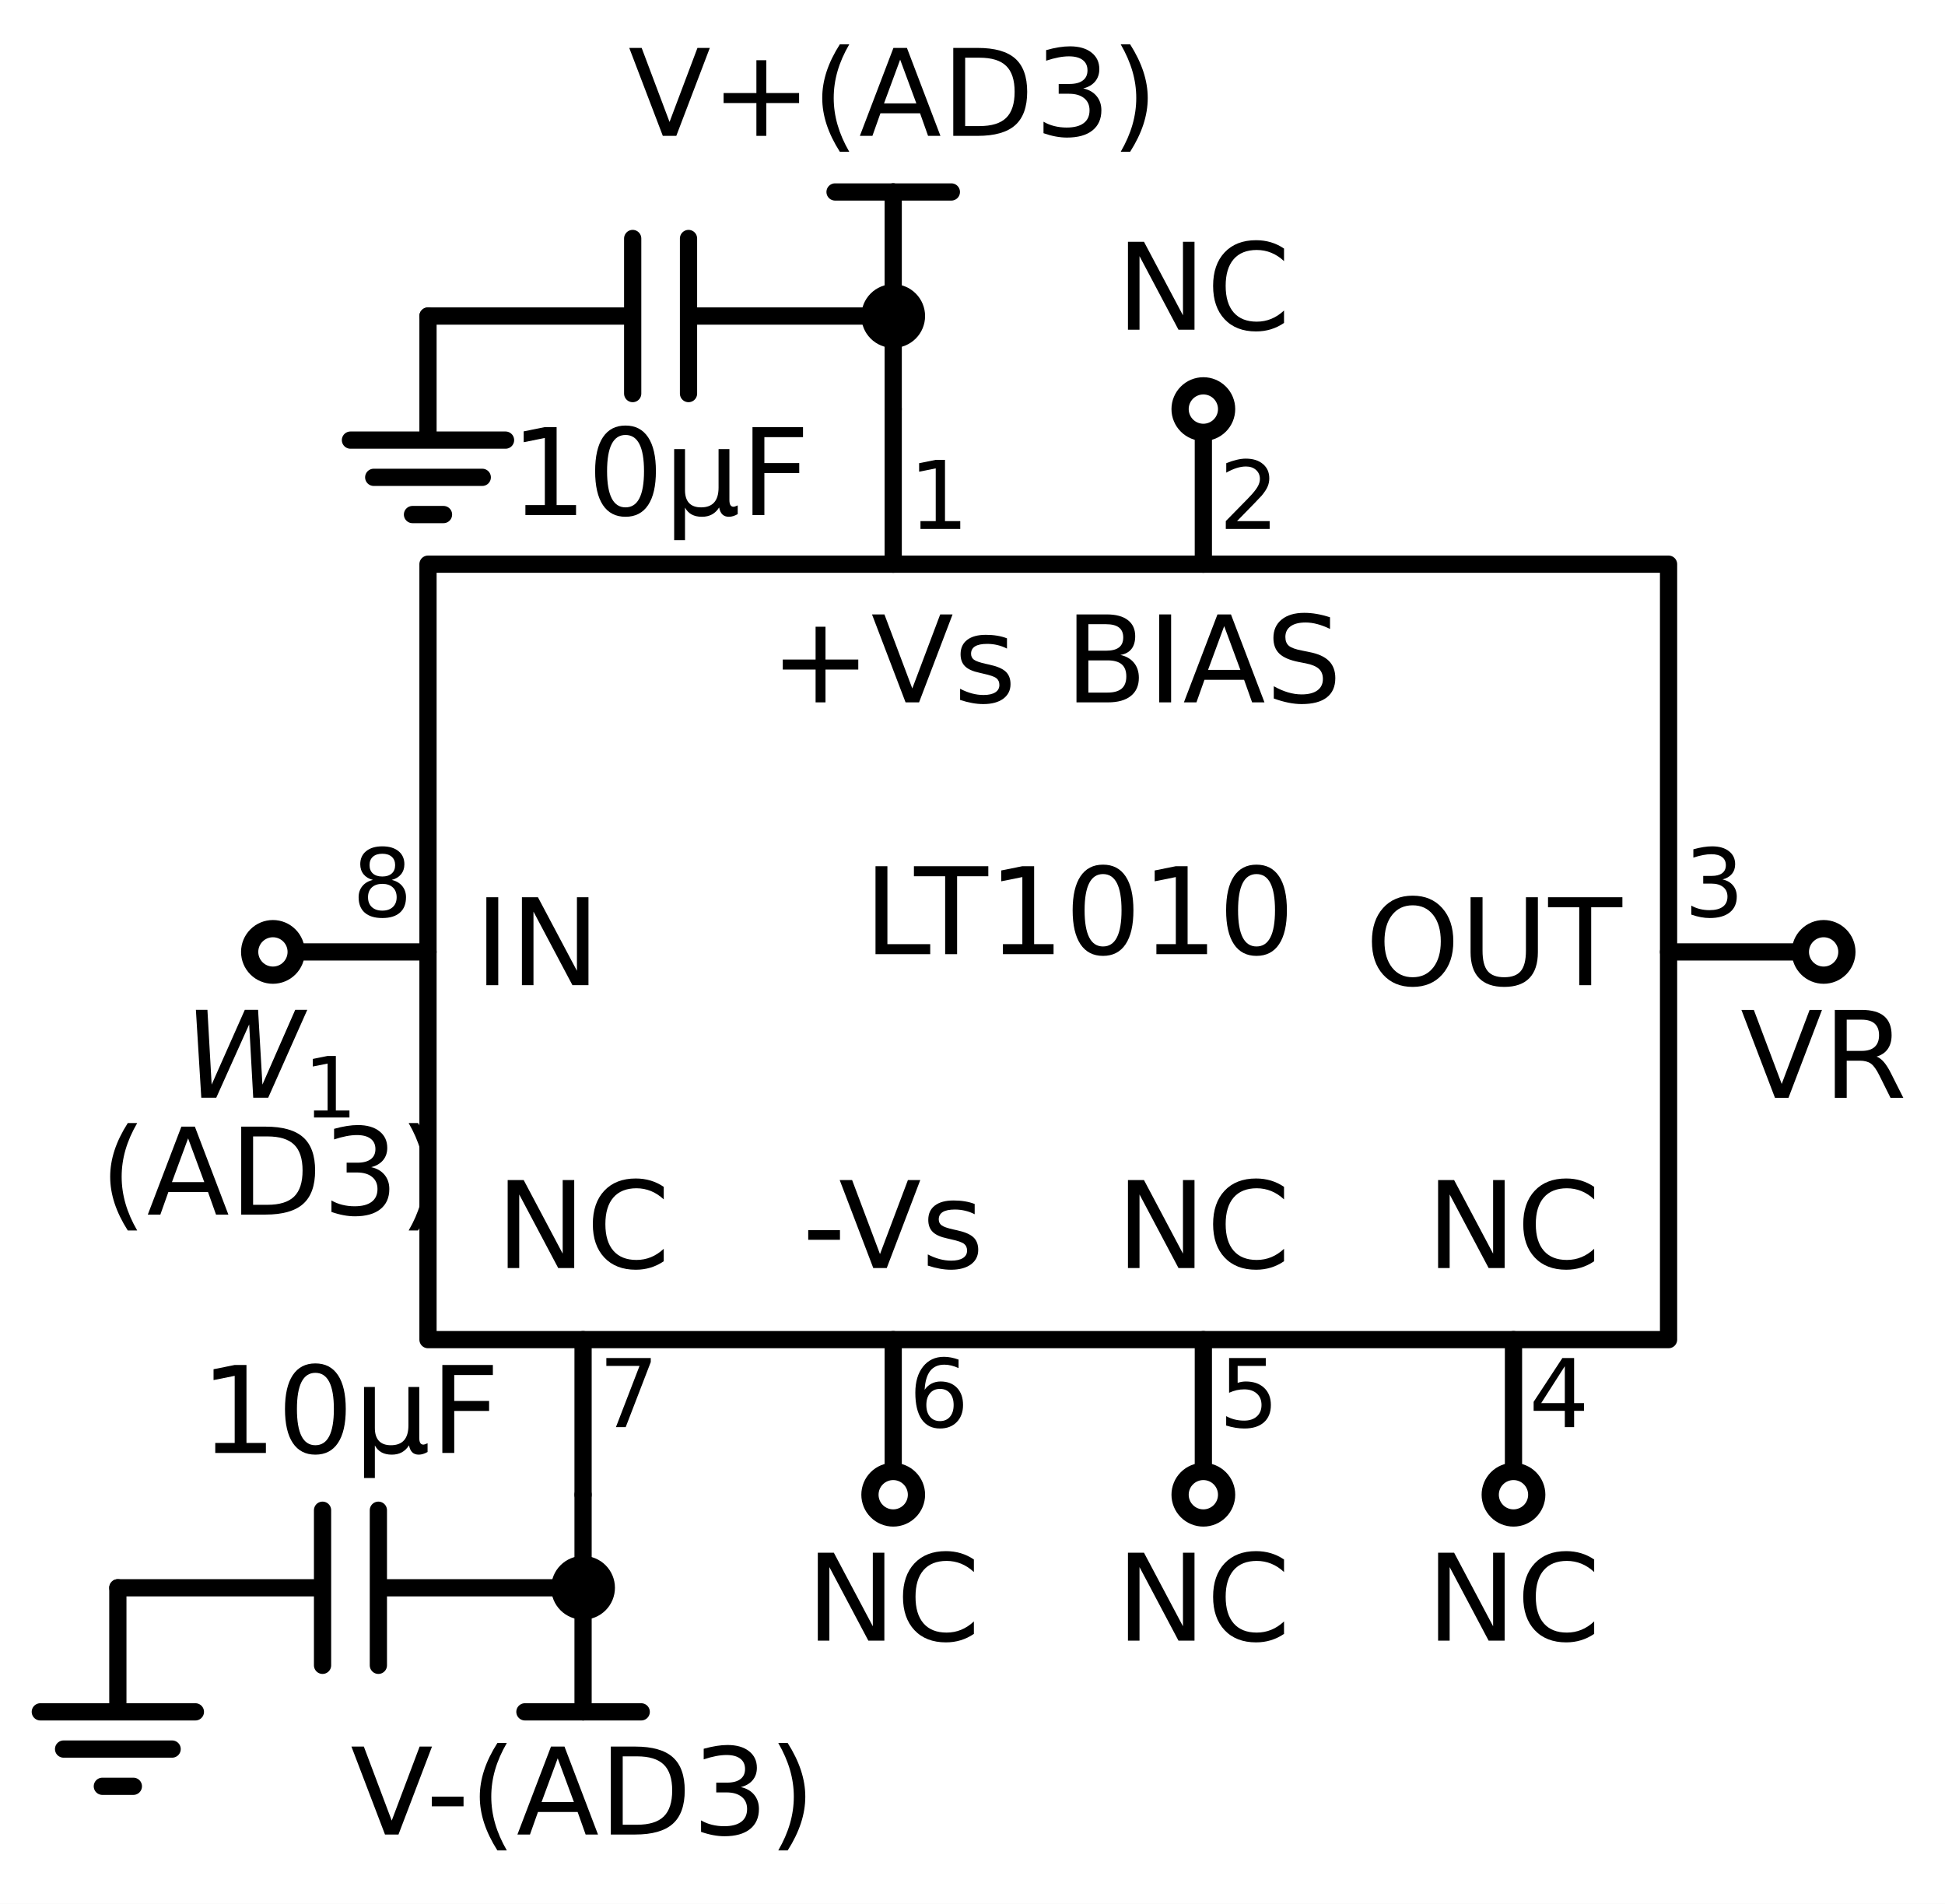
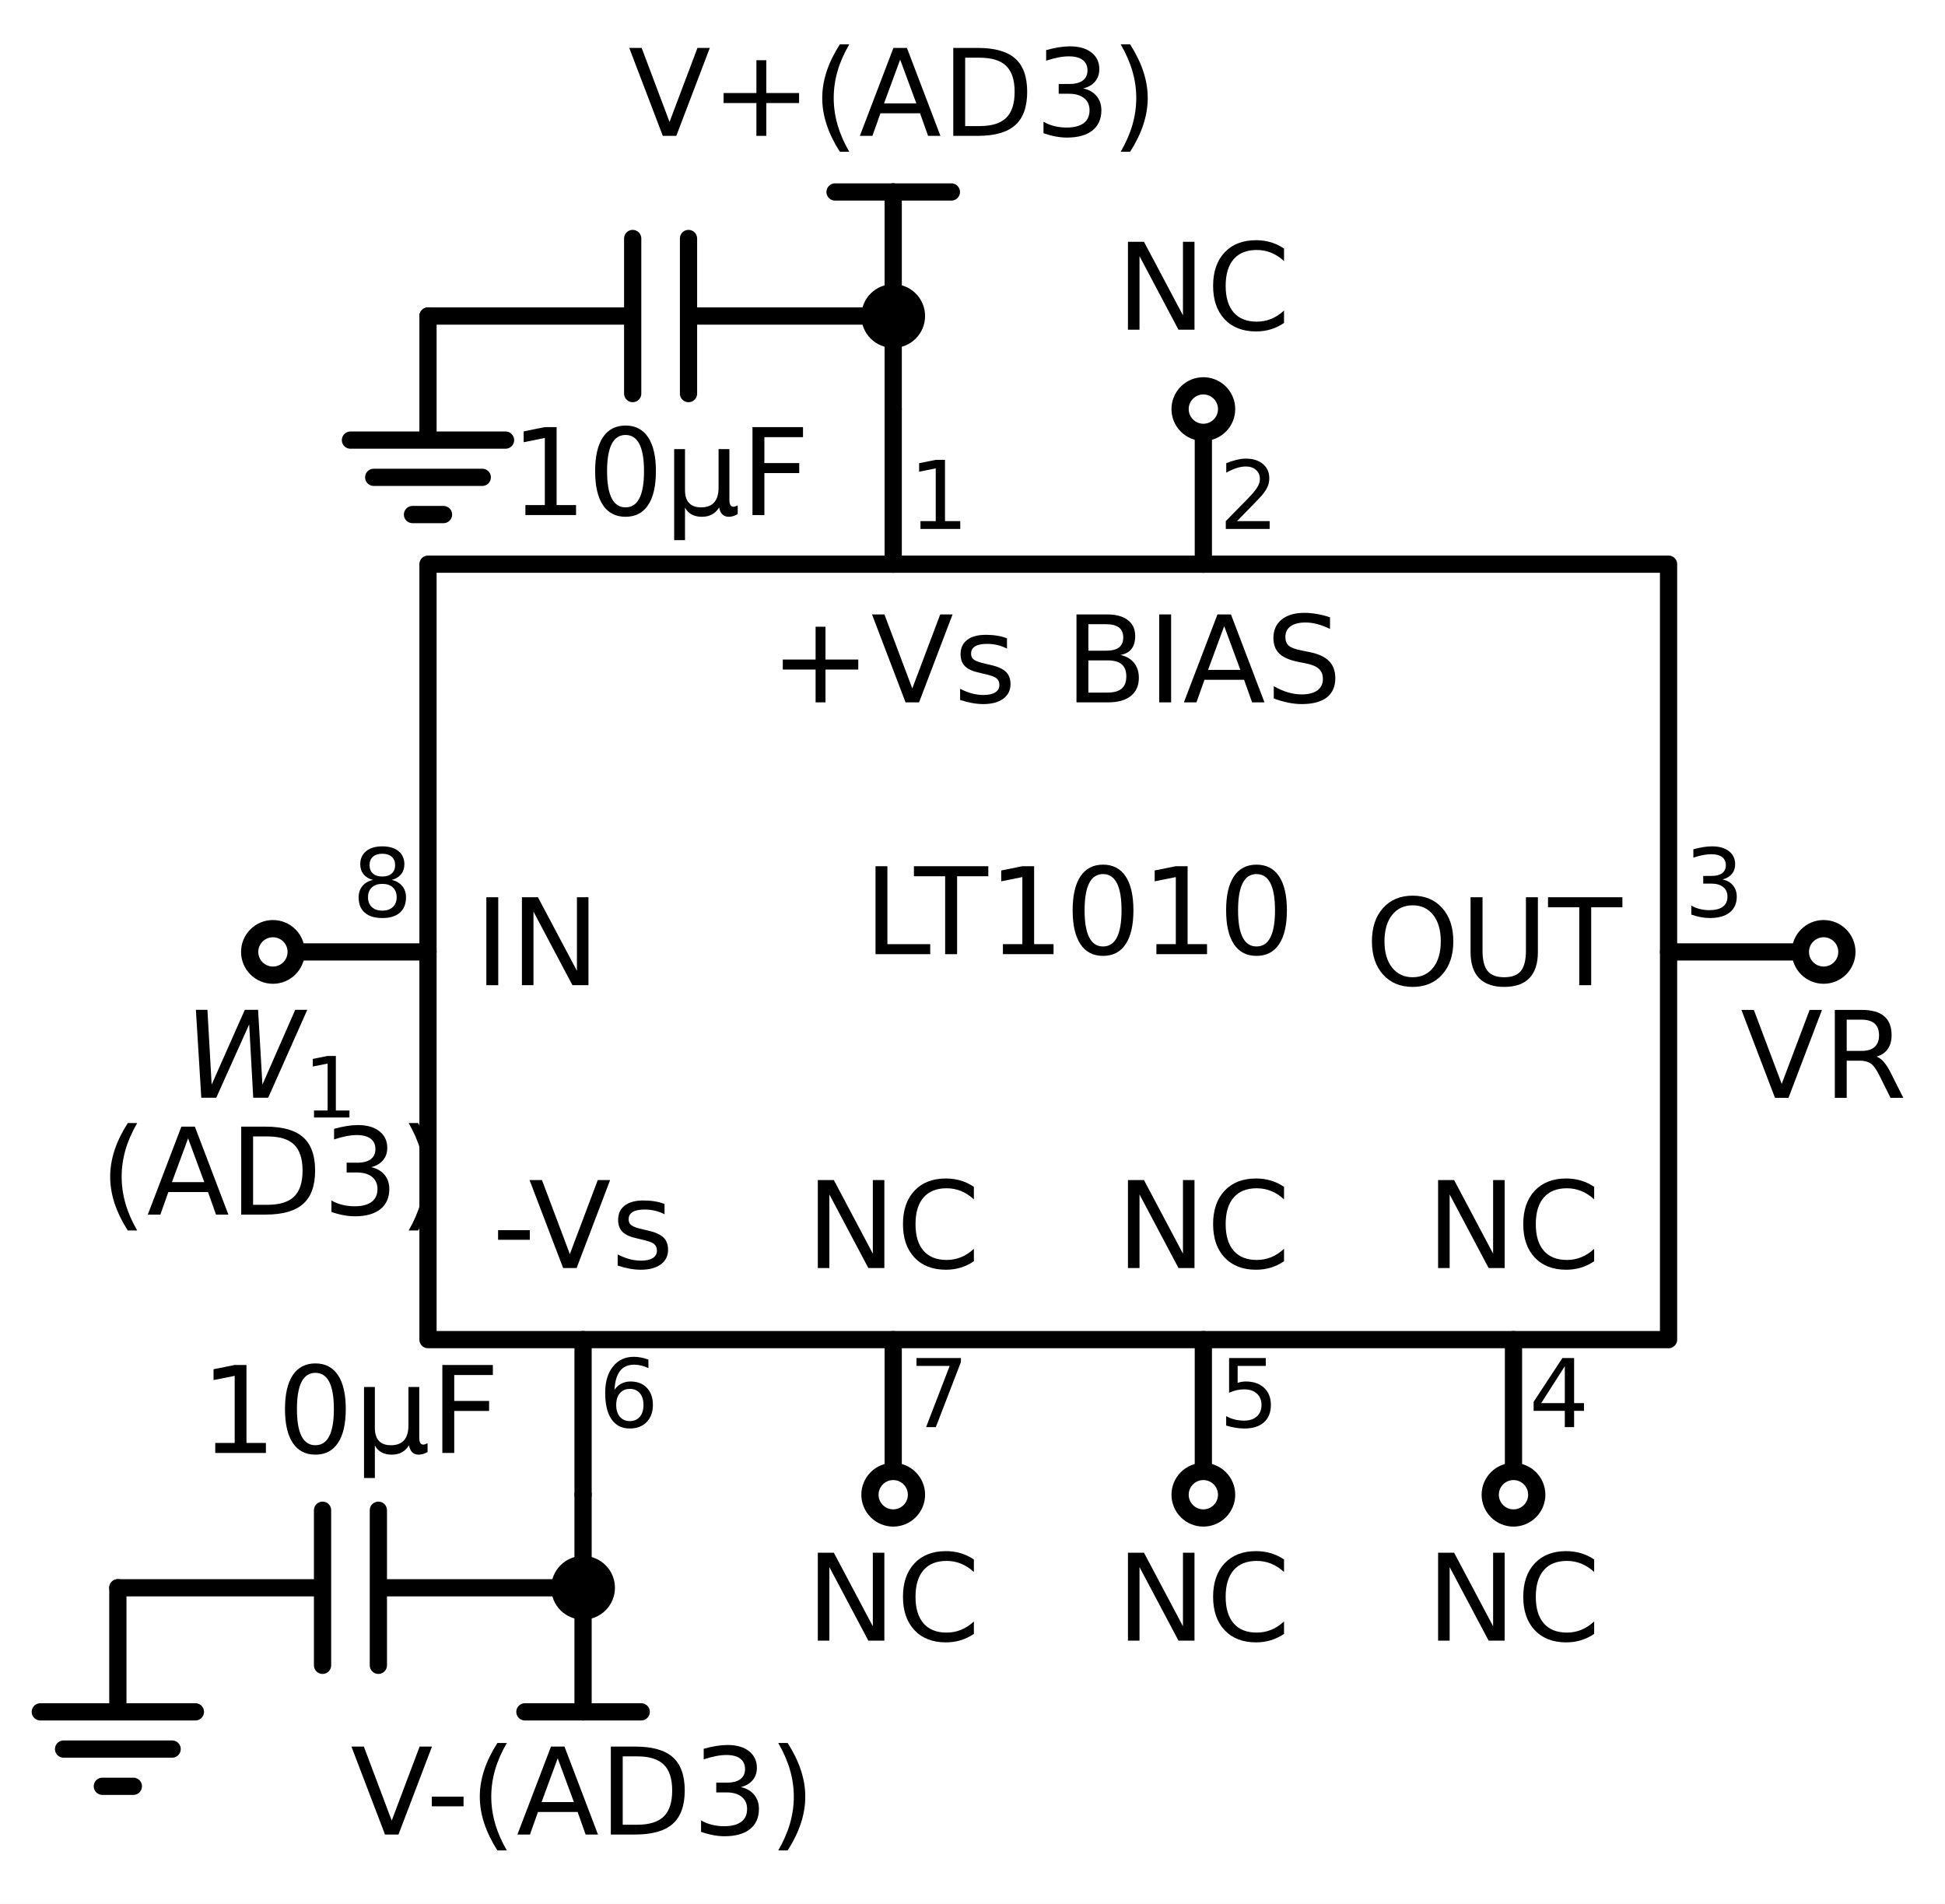
<svg xmlns="http://www.w3.org/2000/svg" xmlns:xlink="http://www.w3.org/1999/xlink" width="225.768pt" height="220.96pt" viewBox="0 0 225.768 220.96" version="1.1">
  <defs>
    <style type="text/css">*{stroke-linejoin: round; stroke-linecap: butt}</style>
  </defs>
  <g id="figure_1">
    <g id="patch_1">
      <path d="M 0 220.96  L 225.768 220.96  L 225.768 0  L 0 0  z " style="fill: #ffffff" />
    </g>
    <g id="axes_1">
      <g id="line2d_1">
-         <path d="M 49.68 155.48  L 193.68 155.48  L 193.68 65.48  L 49.68 65.48  L 49.68 155.48  " clip-path="url(#pfe0ffdcede)" style="fill: none; stroke: #000000; stroke-width: 2; stroke-linecap: round" />
+         <path d="M 49.68 155.48  L 193.68 155.48  L 193.68 65.48  L 49.68 65.48  L 49.68 155.48  " clip-path="url(#p113142bf4e)" style="fill: none; stroke: #000000; stroke-width: 2; stroke-linecap: round" />
      </g>
      <g id="line2d_2">
-         <path d="M 49.68 110.48  L 31.68 110.48  " clip-path="url(#pfe0ffdcede)" style="fill: none; stroke: #000000; stroke-width: 2; stroke-linecap: round" />
+         <path d="M 49.68 110.48  L 31.68 110.48  " clip-path="url(#p113142bf4e)" style="fill: none; stroke: #000000; stroke-width: 2; stroke-linecap: round" />
      </g>
      <g id="line2d_3">
-         <path d="M 193.68 110.48  L 211.68 110.48  " clip-path="url(#pfe0ffdcede)" style="fill: none; stroke: #000000; stroke-width: 2; stroke-linecap: round" />
+         <path d="M 193.68 110.48  L 211.68 110.48  " clip-path="url(#p113142bf4e)" style="fill: none; stroke: #000000; stroke-width: 2; stroke-linecap: round" />
      </g>
      <g id="line2d_4">
-         <path d="M 103.68 65.48  L 103.68 47.48  " clip-path="url(#pfe0ffdcede)" style="fill: none; stroke: #000000; stroke-width: 2; stroke-linecap: round" />
+         <path d="M 103.68 65.48  L 103.68 47.48  " clip-path="url(#p113142bf4e)" style="fill: none; stroke: #000000; stroke-width: 2; stroke-linecap: round" />
      </g>
      <g id="line2d_5">
-         <path d="M 139.68 65.48  L 139.68 47.48  " clip-path="url(#pfe0ffdcede)" style="fill: none; stroke: #000000; stroke-width: 2; stroke-linecap: round" />
+         <path d="M 139.68 65.48  L 139.68 47.48  " clip-path="url(#p113142bf4e)" style="fill: none; stroke: #000000; stroke-width: 2; stroke-linecap: round" />
      </g>
      <g id="line2d_6">
-         <path d="M 67.68 155.48  L 67.68 173.48  " clip-path="url(#pfe0ffdcede)" style="fill: none; stroke: #000000; stroke-width: 2; stroke-linecap: round" />
+         <path d="M 67.68 155.48  L 67.68 173.48  " clip-path="url(#p113142bf4e)" style="fill: none; stroke: #000000; stroke-width: 2; stroke-linecap: round" />
      </g>
      <g id="line2d_7">
-         <path d="M 103.68 155.48  L 103.68 173.48  " clip-path="url(#pfe0ffdcede)" style="fill: none; stroke: #000000; stroke-width: 2; stroke-linecap: round" />
+         <path d="M 103.68 155.48  L 103.68 173.48  " clip-path="url(#p113142bf4e)" style="fill: none; stroke: #000000; stroke-width: 2; stroke-linecap: round" />
      </g>
      <g id="line2d_8">
-         <path d="M 139.68 155.48  L 139.68 173.48  " clip-path="url(#pfe0ffdcede)" style="fill: none; stroke: #000000; stroke-width: 2; stroke-linecap: round" />
+         <path d="M 139.68 155.48  L 139.68 173.48  " clip-path="url(#p113142bf4e)" style="fill: none; stroke: #000000; stroke-width: 2; stroke-linecap: round" />
      </g>
      <g id="line2d_9">
-         <path d="M 175.68 155.48  L 175.68 173.48  " clip-path="url(#pfe0ffdcede)" style="fill: none; stroke: #000000; stroke-width: 2; stroke-linecap: round" />
+         <path d="M 175.68 155.48  L 175.68 173.48  " clip-path="url(#p113142bf4e)" style="fill: none; stroke: #000000; stroke-width: 2; stroke-linecap: round" />
      </g>
      <g id="line2d_10">
-         <path d="M 103.68 47.48  L 103.68 42.08  L 103.68 36.68  " clip-path="url(#pfe0ffdcede)" style="fill: none; stroke: #000000; stroke-width: 2; stroke-linecap: round" />
+         <path d="M 103.68 47.48  L 103.68 42.08  L 103.68 36.68  " clip-path="url(#p113142bf4e)" style="fill: none; stroke: #000000; stroke-width: 2; stroke-linecap: round" />
      </g>
      <g id="line2d_11">
-         <path d="M 103.68 36.68  L 103.68 22.28  " clip-path="url(#pfe0ffdcede)" style="fill: none; stroke: #000000; stroke-width: 2; stroke-linecap: round" />
+         <path d="M 103.68 36.68  L 103.68 22.28  " clip-path="url(#p113142bf4e)" style="fill: none; stroke: #000000; stroke-width: 2; stroke-linecap: round" />
      </g>
      <g id="line2d_12">
-         <path d="M 103.68 22.28  L 96.93 22.28  " clip-path="url(#pfe0ffdcede)" style="fill: none; stroke: #000000; stroke-width: 2; stroke-linecap: round" />
+         <path d="M 103.68 22.28  L 96.93 22.28  " clip-path="url(#p113142bf4e)" style="fill: none; stroke: #000000; stroke-width: 2; stroke-linecap: round" />
      </g>
      <g id="line2d_13">
-         <path d="M 103.68 22.28  L 110.43 22.28  " clip-path="url(#pfe0ffdcede)" style="fill: none; stroke: #000000; stroke-width: 2; stroke-linecap: round" />
+         <path d="M 103.68 22.28  L 110.43 22.28  " clip-path="url(#p113142bf4e)" style="fill: none; stroke: #000000; stroke-width: 2; stroke-linecap: round" />
      </g>
      <g id="line2d_14">
-         <path d="M 103.68 36.68  L 79.92 36.68  M 79.92 45.68  L 79.92 27.68  M 73.44 45.68  L 73.44 27.68  M 73.44 36.68  L 49.68 36.68  " clip-path="url(#pfe0ffdcede)" style="fill: none; stroke: #000000; stroke-width: 2; stroke-linecap: round" />
+         <path d="M 103.68 36.68  L 79.92 36.68  M 79.92 45.68  L 79.92 27.68  M 73.44 45.68  L 73.44 27.68  M 73.44 36.68  L 49.68 36.68  " clip-path="url(#p113142bf4e)" style="fill: none; stroke: #000000; stroke-width: 2; stroke-linecap: round" />
      </g>
      <g id="line2d_15">
-         <path d="M 49.68 36.68  L 49.68 51.08  L 40.68 51.08  L 58.68 51.08  M 43.38 55.4  L 55.98 55.4  M 47.88 59.72  L 51.48 59.72  " clip-path="url(#pfe0ffdcede)" style="fill: none; stroke: #000000; stroke-width: 2; stroke-linecap: round" />
+         <path d="M 49.68 36.68  L 49.68 51.08  L 40.68 51.08  L 58.68 51.08  M 43.38 55.4  L 55.98 55.4  M 47.88 59.72  L 51.48 59.72  " clip-path="url(#p113142bf4e)" style="fill: none; stroke: #000000; stroke-width: 2; stroke-linecap: round" />
      </g>
      <g id="line2d_16">
-         <path d="M 67.68 173.48  L 67.68 178.88  L 67.68 184.28  " clip-path="url(#pfe0ffdcede)" style="fill: none; stroke: #000000; stroke-width: 2; stroke-linecap: round" />
+         <path d="M 67.68 173.48  L 67.68 178.88  L 67.68 184.28  " clip-path="url(#p113142bf4e)" style="fill: none; stroke: #000000; stroke-width: 2; stroke-linecap: round" />
      </g>
      <g id="line2d_17">
-         <path d="M 67.68 184.28  L 67.68 198.68  " clip-path="url(#pfe0ffdcede)" style="fill: none; stroke: #000000; stroke-width: 2; stroke-linecap: round" />
+         <path d="M 67.68 184.28  L 67.68 198.68  " clip-path="url(#p113142bf4e)" style="fill: none; stroke: #000000; stroke-width: 2; stroke-linecap: round" />
      </g>
      <g id="line2d_18">
-         <path d="M 67.68 198.68  L 60.93 198.68  " clip-path="url(#pfe0ffdcede)" style="fill: none; stroke: #000000; stroke-width: 2; stroke-linecap: round" />
+         <path d="M 67.68 198.68  L 60.93 198.68  " clip-path="url(#p113142bf4e)" style="fill: none; stroke: #000000; stroke-width: 2; stroke-linecap: round" />
      </g>
      <g id="line2d_19">
-         <path d="M 67.68 198.68  L 74.43 198.68  " clip-path="url(#pfe0ffdcede)" style="fill: none; stroke: #000000; stroke-width: 2; stroke-linecap: round" />
+         <path d="M 67.68 198.68  L 74.43 198.68  " clip-path="url(#p113142bf4e)" style="fill: none; stroke: #000000; stroke-width: 2; stroke-linecap: round" />
      </g>
      <g id="line2d_20">
-         <path d="M 67.68 184.28  L 43.92 184.28  M 43.92 193.28  L 43.92 175.28  M 37.44 193.28  L 37.44 175.28  M 37.44 184.28  L 13.68 184.28  " clip-path="url(#pfe0ffdcede)" style="fill: none; stroke: #000000; stroke-width: 2; stroke-linecap: round" />
+         <path d="M 67.68 184.28  L 43.92 184.28  M 43.92 193.28  L 43.92 175.28  M 37.44 193.28  L 37.44 175.28  M 37.44 184.28  L 13.68 184.28  " clip-path="url(#p113142bf4e)" style="fill: none; stroke: #000000; stroke-width: 2; stroke-linecap: round" />
      </g>
      <g id="line2d_21">
-         <path d="M 13.68 184.28  L 13.68 198.68  L 4.68 198.68  L 22.68 198.68  M 7.38 203  L 19.98 203  M 11.88 207.32  L 15.48 207.32  " clip-path="url(#pfe0ffdcede)" style="fill: none; stroke: #000000; stroke-width: 2; stroke-linecap: round" />
+         <path d="M 13.68 184.28  L 13.68 198.68  L 4.68 198.68  L 22.68 198.68  M 7.38 203  L 19.98 203  M 11.88 207.32  L 15.48 207.32  " clip-path="url(#p113142bf4e)" style="fill: none; stroke: #000000; stroke-width: 2; stroke-linecap: round" />
      </g>
      <g id="text_1">
        <g transform="translate(40.88125 106.3923) scale(0.11 -0.11)">
          <defs>
            <path id="DejaVuSans-38" d="M 2034 2216  Q 1584 2216 1326 1975  Q 1069 1734 1069 1313  Q 1069 891 1326 650  Q 1584 409 2034 409  Q 2484 409 2743 651  Q 3003 894 3003 1313  Q 3003 1734 2745 1975  Q 2488 2216 2034 2216  z M 1403 2484  Q 997 2584 770 2862  Q 544 3141 544 3541  Q 544 4100 942 4425  Q 1341 4750 2034 4750  Q 2731 4750 3128 4425  Q 3525 4100 3525 3541  Q 3525 3141 3298 2862  Q 3072 2584 2669 2484  Q 3125 2378 3379 2068  Q 3634 1759 3634 1313  Q 3634 634 3220 271  Q 2806 -91 2034 -91  Q 1263 -91 848 271  Q 434 634 434 1313  Q 434 1759 690 2068  Q 947 2378 1403 2484  z M 1172 3481  Q 1172 3119 1398 2916  Q 1625 2713 2034 2713  Q 2441 2713 2670 2916  Q 2900 3119 2900 3481  Q 2900 3844 2670 4047  Q 2441 4250 2034 4250  Q 1625 4250 1398 4047  Q 1172 3844 1172 3481  z " transform="scale(0.015625)" />
          </defs>
          <use xlink:href="#DejaVuSans-38" />
        </g>
      </g>
      <g id="text_2">
        <g transform="translate(55.08 114.3431) scale(0.14 -0.14)">
          <defs>
            <path id="DejaVuSans-49" d="M 628 4666  L 1259 4666  L 1259 0  L 628 0  L 628 4666  z " transform="scale(0.015625)" />
            <path id="DejaVuSans-4e" d="M 628 4666  L 1478 4666  L 3547 763  L 3547 4666  L 4159 4666  L 4159 0  L 3309 0  L 1241 3903  L 1241 0  L 628 0  L 628 4666  z " transform="scale(0.015625)" />
          </defs>
          <use xlink:href="#DejaVuSans-49" />
          <use xlink:href="#DejaVuSans-4e" transform="translate(29.49219 0)" />
        </g>
      </g>
      <g id="text_3">
        <g transform="translate(195.48 106.3923) scale(0.11 -0.11)">
          <defs>
            <path id="DejaVuSans-33" d="M 2597 2516  Q 3050 2419 3304 2112  Q 3559 1806 3559 1356  Q 3559 666 3084 287  Q 2609 -91 1734 -91  Q 1441 -91 1130 -33  Q 819 25 488 141  L 488 750  Q 750 597 1062 519  Q 1375 441 1716 441  Q 2309 441 2620 675  Q 2931 909 2931 1356  Q 2931 1769 2642 2001  Q 2353 2234 1838 2234  L 1294 2234  L 1294 2753  L 1863 2753  Q 2328 2753 2575 2939  Q 2822 3125 2822 3475  Q 2822 3834 2567 4026  Q 2313 4219 1838 4219  Q 1578 4219 1281 4162  Q 984 4106 628 3988  L 628 4550  Q 988 4650 1302 4700  Q 1616 4750 1894 4750  Q 2613 4750 3031 4423  Q 3450 4097 3450 3541  Q 3450 3153 3228 2886  Q 3006 2619 2597 2516  z " transform="scale(0.015625)" />
          </defs>
          <use xlink:href="#DejaVuSans-33" />
        </g>
      </g>
      <g id="text_4">
        <g transform="translate(158.4622 114.3431) scale(0.14 -0.14)">
          <defs>
            <path id="DejaVuSans-4f" d="M 2522 4238  Q 1834 4238 1429 3725  Q 1025 3213 1025 2328  Q 1025 1447 1429 934  Q 1834 422 2522 422  Q 3209 422 3611 934  Q 4013 1447 4013 2328  Q 4013 3213 3611 3725  Q 3209 4238 2522 4238  z M 2522 4750  Q 3503 4750 4090 4092  Q 4678 3434 4678 2328  Q 4678 1225 4090 567  Q 3503 -91 2522 -91  Q 1538 -91 948 565  Q 359 1222 359 2328  Q 359 3434 948 4092  Q 1538 4750 2522 4750  z " transform="scale(0.015625)" />
            <path id="DejaVuSans-55" d="M 556 4666  L 1191 4666  L 1191 1831  Q 1191 1081 1462 751  Q 1734 422 2344 422  Q 2950 422 3222 751  Q 3494 1081 3494 1831  L 3494 4666  L 4128 4666  L 4128 1753  Q 4128 841 3676 375  Q 3225 -91 2344 -91  Q 1459 -91 1007 375  Q 556 841 556 1753  L 556 4666  z " transform="scale(0.015625)" />
            <path id="DejaVuSans-54" d="M -19 4666  L 3928 4666  L 3928 4134  L 2272 4134  L 2272 0  L 1638 0  L 1638 4134  L -19 4134  L -19 4666  z " transform="scale(0.015625)" />
          </defs>
          <use xlink:href="#DejaVuSans-4f" />
          <use xlink:href="#DejaVuSans-55" transform="translate(78.71094 0)" />
          <use xlink:href="#DejaVuSans-54" transform="translate(151.9043 0)" />
        </g>
      </g>
      <g id="text_5">
        <g transform="translate(105.48 61.39234) scale(0.11 -0.11)">
          <defs>
            <path id="DejaVuSans-31" d="M 794 531  L 1825 531  L 1825 4091  L 703 3866  L 703 4441  L 1819 4666  L 2450 4666  L 2450 531  L 3481 531  L 3481 0  L 794 0  L 794 531  z " transform="scale(0.015625)" />
          </defs>
          <use xlink:href="#DejaVuSans-31" />
        </g>
      </g>
      <g id="text_6">
        <g transform="translate(89.37922 81.51781) scale(0.14 -0.14)">
          <defs>
            <path id="DejaVuSans-2b" d="M 2944 4013  L 2944 2272  L 4684 2272  L 4684 1741  L 2944 1741  L 2944 0  L 2419 0  L 2419 1741  L 678 1741  L 678 2272  L 2419 2272  L 2419 4013  L 2944 4013  z " transform="scale(0.015625)" />
            <path id="DejaVuSans-56" d="M 1831 0  L 50 4666  L 709 4666  L 2188 738  L 3669 4666  L 4325 4666  L 2547 0  L 1831 0  z " transform="scale(0.015625)" />
            <path id="DejaVuSans-73" d="M 2834 3397  L 2834 2853  Q 2591 2978 2328 3040  Q 2066 3103 1784 3103  Q 1356 3103 1142 2972  Q 928 2841 928 2578  Q 928 2378 1081 2264  Q 1234 2150 1697 2047  L 1894 2003  Q 2506 1872 2764 1633  Q 3022 1394 3022 966  Q 3022 478 2636 193  Q 2250 -91 1575 -91  Q 1294 -91 989 -36  Q 684 19 347 128  L 347 722  Q 666 556 975 473  Q 1284 391 1588 391  Q 1994 391 2212 530  Q 2431 669 2431 922  Q 2431 1156 2273 1281  Q 2116 1406 1581 1522  L 1381 1569  Q 847 1681 609 1914  Q 372 2147 372 2553  Q 372 3047 722 3315  Q 1072 3584 1716 3584  Q 2034 3584 2315 3537  Q 2597 3491 2834 3397  z " transform="scale(0.015625)" />
          </defs>
          <use xlink:href="#DejaVuSans-2b" />
          <use xlink:href="#DejaVuSans-56" transform="translate(83.78906 0)" />
          <use xlink:href="#DejaVuSans-73" transform="translate(152.1973 0)" />
        </g>
      </g>
      <g id="text_7">
        <g transform="translate(141.48 61.39234) scale(0.11 -0.11)">
          <defs>
            <path id="DejaVuSans-32" d="M 1228 531  L 3431 531  L 3431 0  L 469 0  L 469 531  Q 828 903 1448 1529  Q 2069 2156 2228 2338  Q 2531 2678 2651 2914  Q 2772 3150 2772 3378  Q 2772 3750 2511 3984  Q 2250 4219 1831 4219  Q 1534 4219 1204 4116  Q 875 4013 500 3803  L 500 4441  Q 881 4594 1212 4672  Q 1544 4750 1819 4750  Q 2544 4750 2975 4387  Q 3406 4025 3406 3419  Q 3406 3131 3298 2873  Q 3191 2616 2906 2266  Q 2828 2175 2409 1742  Q 1991 1309 1228 531  z " transform="scale(0.015625)" />
          </defs>
          <use xlink:href="#DejaVuSans-32" />
        </g>
      </g>
      <g id="text_8">
        <g transform="translate(123.58 81.51781) scale(0.14 -0.14)">
          <defs>
            <path id="DejaVuSans-42" d="M 1259 2228  L 1259 519  L 2272 519  Q 2781 519 3026 730  Q 3272 941 3272 1375  Q 3272 1813 3026 2020  Q 2781 2228 2272 2228  L 1259 2228  z M 1259 4147  L 1259 2741  L 2194 2741  Q 2656 2741 2882 2914  Q 3109 3088 3109 3444  Q 3109 3797 2882 3972  Q 2656 4147 2194 4147  L 1259 4147  z M 628 4666  L 2241 4666  Q 2963 4666 3353 4366  Q 3744 4066 3744 3513  Q 3744 3084 3544 2831  Q 3344 2578 2956 2516  Q 3422 2416 3680 2098  Q 3938 1781 3938 1306  Q 3938 681 3513 340  Q 3088 0 2303 0  L 628 0  L 628 4666  z " transform="scale(0.015625)" />
            <path id="DejaVuSans-41" d="M 2188 4044  L 1331 1722  L 3047 1722  L 2188 4044  z M 1831 4666  L 2547 4666  L 4325 0  L 3669 0  L 3244 1197  L 1141 1197  L 716 0  L 50 0  L 1831 4666  z " transform="scale(0.015625)" />
            <path id="DejaVuSans-53" d="M 3425 4513  L 3425 3897  Q 3066 4069 2747 4153  Q 2428 4238 2131 4238  Q 1616 4238 1336 4038  Q 1056 3838 1056 3469  Q 1056 3159 1242 3001  Q 1428 2844 1947 2747  L 2328 2669  Q 3034 2534 3370 2195  Q 3706 1856 3706 1288  Q 3706 609 3251 259  Q 2797 -91 1919 -91  Q 1588 -91 1214 -16  Q 841 59 441 206  L 441 856  Q 825 641 1194 531  Q 1563 422 1919 422  Q 2459 422 2753 634  Q 3047 847 3047 1241  Q 3047 1584 2836 1778  Q 2625 1972 2144 2069  L 1759 2144  Q 1053 2284 737 2584  Q 422 2884 422 3419  Q 422 4038 858 4394  Q 1294 4750 2059 4750  Q 2388 4750 2728 4690  Q 3069 4631 3425 4513  z " transform="scale(0.015625)" />
          </defs>
          <use xlink:href="#DejaVuSans-42" />
          <use xlink:href="#DejaVuSans-49" transform="translate(68.60352 0)" />
          <use xlink:href="#DejaVuSans-41" transform="translate(98.0957 0)" />
          <use xlink:href="#DejaVuSans-53" transform="translate(166.5039 0)" />
        </g>
      </g>
      <g id="text_9">
        <g transform="translate(69.48 165.6383) scale(0.11 -0.11)">
          <defs>
-             <path id="DejaVuSans-37" d="M 525 4666  L 3525 4666  L 3525 4397  L 1831 0  L 1172 0  L 2766 4134  L 525 4134  L 525 4666  z " transform="scale(0.015625)" />
-           </defs>
-           <use xlink:href="#DejaVuSans-37" />
+             <path id="DejaVuSans-36" d="M 2113 2584  Q 1688 2584 1439 2293  Q 1191 2003 1191 1497  Q 1191 994 1439 701  Q 1688 409 2113 409  Q 2538 409 2786 701  Q 3034 994 3034 1497  Q 3034 2003 2786 2293  Q 2538 2584 2113 2584  z M 3366 4563  L 3366 3988  Q 3128 4100 2886 4159  Q 2644 4219 2406 4219  Q 1781 4219 1451 3797  Q 1122 3375 1075 2522  Q 1259 2794 1537 2939  Q 1816 3084 2150 3084  Q 2853 3084 3261 2657  Q 3669 2231 3669 1497  Q 3669 778 3244 343  Q 2819 -91 2113 -91  Q 1303 -91 875 529  Q 447 1150 447 2328  Q 447 3434 972 4092  Q 1497 4750 2381 4750  Q 2619 4750 2861 4703  Q 3103 4656 3366 4563  z " transform="scale(0.015625)" />
+           </defs>
+           <use xlink:href="#DejaVuSans-36" />
        </g>
      </g>
      <g id="text_10">
-         <g transform="translate(57.55516 147.1684) scale(0.14 -0.14)">
-           <defs>
-             <path id="DejaVuSans-43" d="M 4122 4306  L 4122 3641  Q 3803 3938 3442 4084  Q 3081 4231 2675 4231  Q 1875 4231 1450 3742  Q 1025 3253 1025 2328  Q 1025 1406 1450 917  Q 1875 428 2675 428  Q 3081 428 3442 575  Q 3803 722 4122 1019  L 4122 359  Q 3791 134 3420 21  Q 3050 -91 2638 -91  Q 1578 -91 968 557  Q 359 1206 359 2328  Q 359 3453 968 4101  Q 1578 4750 2638 4750  Q 3056 4750 3426 4639  Q 3797 4528 4122 4306  z " transform="scale(0.015625)" />
-           </defs>
-           <use xlink:href="#DejaVuSans-4e" />
-           <use xlink:href="#DejaVuSans-43" transform="translate(74.80469 0)" />
-         </g>
-       </g>
-       <g id="text_11">
-         <g transform="translate(105.48 165.6383) scale(0.11 -0.11)">
-           <defs>
-             <path id="DejaVuSans-36" d="M 2113 2584  Q 1688 2584 1439 2293  Q 1191 2003 1191 1497  Q 1191 994 1439 701  Q 1688 409 2113 409  Q 2538 409 2786 701  Q 3034 994 3034 1497  Q 3034 2003 2786 2293  Q 2538 2584 2113 2584  z M 3366 4563  L 3366 3988  Q 3128 4100 2886 4159  Q 2644 4219 2406 4219  Q 1781 4219 1451 3797  Q 1122 3375 1075 2522  Q 1259 2794 1537 2939  Q 1816 3084 2150 3084  Q 2853 3084 3261 2657  Q 3669 2231 3669 1497  Q 3669 778 3244 343  Q 2819 -91 2113 -91  Q 1303 -91 875 529  Q 447 1150 447 2328  Q 447 3434 972 4092  Q 1497 4750 2381 4750  Q 2619 4750 2861 4703  Q 3103 4656 3366 4563  z " transform="scale(0.015625)" />
-           </defs>
-           <use xlink:href="#DejaVuSans-36" />
-         </g>
-       </g>
-       <g id="text_12">
-         <g transform="translate(93.13078 147.1684) scale(0.14 -0.14)">
+         <g transform="translate(57.13078 147.1684) scale(0.14 -0.14)">
          <defs>
            <path id="DejaVuSans-2d" d="M 313 2009  L 1997 2009  L 1997 1497  L 313 1497  L 313 2009  z " transform="scale(0.015625)" />
          </defs>
          <use xlink:href="#DejaVuSans-2d" />
          <use xlink:href="#DejaVuSans-56" transform="translate(30.20898 0)" />
          <use xlink:href="#DejaVuSans-73" transform="translate(98.61719 0)" />
+         </g>
+       </g>
+       <g id="text_11">
+         <g transform="translate(105.48 165.6383) scale(0.11 -0.11)">
+           <defs>
+             <path id="DejaVuSans-37" d="M 525 4666  L 3525 4666  L 3525 4397  L 1831 0  L 1172 0  L 2766 4134  L 525 4134  L 525 4666  z " transform="scale(0.015625)" />
+           </defs>
+           <use xlink:href="#DejaVuSans-37" />
+         </g>
+       </g>
+       <g id="text_12">
+         <g transform="translate(93.55516 147.1684) scale(0.14 -0.14)">
+           <defs>
+             <path id="DejaVuSans-43" d="M 4122 4306  L 4122 3641  Q 3803 3938 3442 4084  Q 3081 4231 2675 4231  Q 1875 4231 1450 3742  Q 1025 3253 1025 2328  Q 1025 1406 1450 917  Q 1875 428 2675 428  Q 3081 428 3442 575  Q 3803 722 4122 1019  L 4122 359  Q 3791 134 3420 21  Q 3050 -91 2638 -91  Q 1578 -91 968 557  Q 359 1206 359 2328  Q 359 3453 968 4101  Q 1578 4750 2638 4750  Q 3056 4750 3426 4639  Q 3797 4528 4122 4306  z " transform="scale(0.015625)" />
+           </defs>
+           <use xlink:href="#DejaVuSans-4e" />
+           <use xlink:href="#DejaVuSans-43" transform="translate(74.80469 0)" />
        </g>
      </g>
      <g id="text_13">
        <g transform="translate(141.48 165.6383) scale(0.11 -0.11)">
          <defs>
            <path id="DejaVuSans-35" d="M 691 4666  L 3169 4666  L 3169 4134  L 1269 4134  L 1269 2991  Q 1406 3038 1543 3061  Q 1681 3084 1819 3084  Q 2600 3084 3056 2656  Q 3513 2228 3513 1497  Q 3513 744 3044 326  Q 2575 -91 1722 -91  Q 1428 -91 1123 -41  Q 819 9 494 109  L 494 744  Q 775 591 1075 516  Q 1375 441 1709 441  Q 2250 441 2565 725  Q 2881 1009 2881 1497  Q 2881 1984 2565 2268  Q 2250 2553 1709 2553  Q 1456 2553 1204 2497  Q 953 2441 691 2322  L 691 4666  z " transform="scale(0.015625)" />
          </defs>
          <use xlink:href="#DejaVuSans-35" />
        </g>
      </g>
      <g id="text_14">
        <g transform="translate(129.5552 147.1684) scale(0.14 -0.14)">
          <use xlink:href="#DejaVuSans-4e" />
          <use xlink:href="#DejaVuSans-43" transform="translate(74.80469 0)" />
        </g>
      </g>
      <g id="text_15">
        <g transform="translate(177.48 165.6383) scale(0.11 -0.11)">
          <defs>
            <path id="DejaVuSans-34" d="M 2419 4116  L 825 1625  L 2419 1625  L 2419 4116  z M 2253 4666  L 3047 4666  L 3047 1625  L 3713 1625  L 3713 1100  L 3047 1100  L 3047 0  L 2419 0  L 2419 1100  L 313 1100  L 313 1709  L 2253 4666  z " transform="scale(0.015625)" />
          </defs>
          <use xlink:href="#DejaVuSans-34" />
        </g>
      </g>
      <g id="text_16">
        <g transform="translate(165.5552 147.1684) scale(0.14 -0.14)">
          <use xlink:href="#DejaVuSans-4e" />
          <use xlink:href="#DejaVuSans-43" transform="translate(74.80469 0)" />
        </g>
      </g>
      <g id="text_17">
        <g transform="translate(100.2517 110.7431) scale(0.14 -0.14)">
          <defs>
            <path id="DejaVuSans-4c" d="M 628 4666  L 1259 4666  L 1259 531  L 3531 531  L 3531 0  L 628 0  L 628 4666  z " transform="scale(0.015625)" />
            <path id="DejaVuSans-30" d="M 2034 4250  Q 1547 4250 1301 3770  Q 1056 3291 1056 2328  Q 1056 1369 1301 889  Q 1547 409 2034 409  Q 2525 409 2770 889  Q 3016 1369 3016 2328  Q 3016 3291 2770 3770  Q 2525 4250 2034 4250  z M 2034 4750  Q 2819 4750 3233 4129  Q 3647 3509 3647 2328  Q 3647 1150 3233 529  Q 2819 -91 2034 -91  Q 1250 -91 836 529  Q 422 1150 422 2328  Q 422 3509 836 4129  Q 1250 4750 2034 4750  z " transform="scale(0.015625)" />
          </defs>
          <use xlink:href="#DejaVuSans-4c" />
          <use xlink:href="#DejaVuSans-54" transform="translate(41.96289 0)" />
          <use xlink:href="#DejaVuSans-31" transform="translate(103.0469 0)" />
          <use xlink:href="#DejaVuSans-30" transform="translate(166.6699 0)" />
          <use xlink:href="#DejaVuSans-31" transform="translate(230.293 0)" />
          <use xlink:href="#DejaVuSans-30" transform="translate(293.916 0)" />
        </g>
      </g>
      <g id="text_18">
        <g transform="translate(72.93141 15.76844) scale(0.14 -0.14)">
          <defs>
            <path id="DejaVuSans-28" d="M 1984 4856  Q 1566 4138 1362 3434  Q 1159 2731 1159 2009  Q 1159 1288 1364 580  Q 1569 -128 1984 -844  L 1484 -844  Q 1016 -109 783 600  Q 550 1309 550 2009  Q 550 2706 781 3412  Q 1013 4119 1484 4856  L 1984 4856  z " transform="scale(0.015625)" />
            <path id="DejaVuSans-44" d="M 1259 4147  L 1259 519  L 2022 519  Q 2988 519 3436 956  Q 3884 1394 3884 2338  Q 3884 3275 3436 3711  Q 2988 4147 2022 4147  L 1259 4147  z M 628 4666  L 1925 4666  Q 3281 4666 3915 4102  Q 4550 3538 4550 2338  Q 4550 1131 3912 565  Q 3275 0 1925 0  L 628 0  L 628 4666  z " transform="scale(0.015625)" />
            <path id="DejaVuSans-29" d="M 513 4856  L 1013 4856  Q 1481 4119 1714 3412  Q 1947 2706 1947 2009  Q 1947 1309 1714 600  Q 1481 -109 1013 -844  L 513 -844  Q 928 -128 1133 580  Q 1338 1288 1338 2009  Q 1338 2731 1133 3434  Q 928 4138 513 4856  z " transform="scale(0.015625)" />
          </defs>
          <use xlink:href="#DejaVuSans-56" />
          <use xlink:href="#DejaVuSans-2b" transform="translate(68.4082 0)" />
          <use xlink:href="#DejaVuSans-28" transform="translate(152.1973 0)" />
          <use xlink:href="#DejaVuSans-41" transform="translate(191.2109 0)" />
          <use xlink:href="#DejaVuSans-44" transform="translate(259.6191 0)" />
          <use xlink:href="#DejaVuSans-33" transform="translate(336.6211 0)" />
          <use xlink:href="#DejaVuSans-29" transform="translate(400.2441 0)" />
        </g>
      </g>
      <g id="text_19">
        <g transform="translate(59.25 59.88938) scale(0.14 -0.14)">
          <defs>
            <path id="DejaVuSans-3bc" d="M 544 -1331  L 544 3500  L 1119 3500  L 1119 1325  Q 1119 872 1334 640  Q 1550 409 1972 409  Q 2434 409 2667 671  Q 2900 934 2900 1459  L 2900 3500  L 3475 3500  L 3475 806  Q 3475 619 3529 530  Q 3584 441 3700 441  Q 3728 441 3778 458  Q 3828 475 3916 513  L 3916 50  Q 3788 -22 3673 -56  Q 3559 -91 3450 -91  Q 3234 -91 3106 31  Q 2978 153 2931 403  Q 2775 156 2548 32  Q 2322 -91 2016 -91  Q 1697 -91 1473 31  Q 1250 153 1119 397  L 1119 -1331  L 544 -1331  z " transform="scale(0.015625)" />
            <path id="DejaVuSans-46" d="M 628 4666  L 3309 4666  L 3309 4134  L 1259 4134  L 1259 2759  L 3109 2759  L 3109 2228  L 1259 2228  L 1259 0  L 628 0  L 628 4666  z " transform="scale(0.015625)" />
          </defs>
          <use xlink:href="#DejaVuSans-31" transform="translate(0 0.78125)" />
          <use xlink:href="#DejaVuSans-30" transform="translate(63.62305 0.78125)" />
          <use xlink:href="#DejaVuSans-3bc" transform="translate(127.2461 0.78125)" />
          <use xlink:href="#DejaVuSans-46" transform="translate(190.8691 0.78125)" />
        </g>
      </g>
      <g id="text_20">
        <g transform="translate(40.68297 212.9178) scale(0.14 -0.14)">
          <use xlink:href="#DejaVuSans-56" />
          <use xlink:href="#DejaVuSans-2d" transform="translate(62.5332 0)" />
          <use xlink:href="#DejaVuSans-28" transform="translate(98.61719 0)" />
          <use xlink:href="#DejaVuSans-41" transform="translate(137.6309 0)" />
          <use xlink:href="#DejaVuSans-44" transform="translate(206.0391 0)" />
          <use xlink:href="#DejaVuSans-33" transform="translate(283.041 0)" />
          <use xlink:href="#DejaVuSans-29" transform="translate(346.6641 0)" />
        </g>
      </g>
      <g id="text_21">
        <g transform="translate(23.25 168.74) scale(0.14 -0.14)">
          <use xlink:href="#DejaVuSans-31" transform="translate(0 0.78125)" />
          <use xlink:href="#DejaVuSans-30" transform="translate(63.62305 0.78125)" />
          <use xlink:href="#DejaVuSans-3bc" transform="translate(127.2461 0.78125)" />
          <use xlink:href="#DejaVuSans-46" transform="translate(190.8691 0.78125)" />
        </g>
      </g>
      <g id="patch_2">
-         <path d="M 139.68 50.18  C 140.396 50.18 141.083 49.896 141.589 49.389  C 142.096 48.883 142.38 48.196 142.38 47.48  C 142.38 46.764 142.096 46.077 141.589 45.571  C 141.083 45.064 140.396 44.78 139.68 44.78  C 138.964 44.78 138.277 45.064 137.771 45.571  C 137.264 46.077 136.98 46.764 136.98 47.48  C 136.98 48.196 137.264 48.883 137.771 49.389  C 138.277 49.896 138.964 50.18 139.68 50.18  z " clip-path="url(#pfe0ffdcede)" style="fill: #ffffff; stroke: #000000; stroke-width: 2; stroke-linejoin: miter" />
+         <path d="M 139.68 50.18  C 140.396 50.18 141.083 49.896 141.589 49.389  C 142.096 48.883 142.38 48.196 142.38 47.48  C 142.38 46.764 142.096 46.077 141.589 45.571  C 141.083 45.064 140.396 44.78 139.68 44.78  C 138.964 44.78 138.277 45.064 137.771 45.571  C 137.264 46.077 136.98 46.764 136.98 47.48  C 136.98 48.196 137.264 48.883 137.771 49.389  C 138.277 49.896 138.964 50.18 139.68 50.18  z " clip-path="url(#p113142bf4e)" style="fill: #ffffff; stroke: #000000; stroke-width: 2; stroke-linejoin: miter" />
      </g>
      <g id="text_22">
        <g transform="translate(129.5552 38.26844) scale(0.14 -0.14)">
          <use xlink:href="#DejaVuSans-4e" />
          <use xlink:href="#DejaVuSans-43" transform="translate(74.80469 0)" />
        </g>
      </g>
      <g id="patch_3">
-         <path d="M 103.68 176.18  C 104.396 176.18 105.083 175.896 105.589 175.389  C 106.096 174.883 106.38 174.196 106.38 173.48  C 106.38 172.764 106.096 172.077 105.589 171.571  C 105.083 171.064 104.396 170.78 103.68 170.78  C 102.964 170.78 102.277 171.064 101.771 171.571  C 101.264 172.077 100.98 172.764 100.98 173.48  C 100.98 174.196 101.264 174.883 101.771 175.389  C 102.277 175.896 102.964 176.18 103.68 176.18  z " clip-path="url(#pfe0ffdcede)" style="fill: #ffffff; stroke: #000000; stroke-width: 2; stroke-linejoin: miter" />
+         <path d="M 103.68 176.18  C 104.396 176.18 105.083 175.896 105.589 175.389  C 106.096 174.883 106.38 174.196 106.38 173.48  C 106.38 172.764 106.096 172.077 105.589 171.571  C 105.083 171.064 104.396 170.78 103.68 170.78  C 102.964 170.78 102.277 171.064 101.771 171.571  C 101.264 172.077 100.98 172.764 100.98 173.48  C 100.98 174.196 101.264 174.883 101.771 175.389  C 102.277 175.896 102.964 176.18 103.68 176.18  z " clip-path="url(#p113142bf4e)" style="fill: #ffffff; stroke: #000000; stroke-width: 2; stroke-linejoin: miter" />
      </g>
      <g id="text_23">
        <g transform="translate(93.55516 190.4178) scale(0.14 -0.14)">
          <use xlink:href="#DejaVuSans-4e" />
          <use xlink:href="#DejaVuSans-43" transform="translate(74.80469 0)" />
        </g>
      </g>
      <g id="patch_4">
-         <path d="M 139.68 176.18  C 140.396 176.18 141.083 175.896 141.589 175.389  C 142.096 174.883 142.38 174.196 142.38 173.48  C 142.38 172.764 142.096 172.077 141.589 171.571  C 141.083 171.064 140.396 170.78 139.68 170.78  C 138.964 170.78 138.277 171.064 137.771 171.571  C 137.264 172.077 136.98 172.764 136.98 173.48  C 136.98 174.196 137.264 174.883 137.771 175.389  C 138.277 175.896 138.964 176.18 139.68 176.18  z " clip-path="url(#pfe0ffdcede)" style="fill: #ffffff; stroke: #000000; stroke-width: 2; stroke-linejoin: miter" />
+         <path d="M 139.68 176.18  C 140.396 176.18 141.083 175.896 141.589 175.389  C 142.096 174.883 142.38 174.196 142.38 173.48  C 142.38 172.764 142.096 172.077 141.589 171.571  C 141.083 171.064 140.396 170.78 139.68 170.78  C 138.964 170.78 138.277 171.064 137.771 171.571  C 137.264 172.077 136.98 172.764 136.98 173.48  C 136.98 174.196 137.264 174.883 137.771 175.389  C 138.277 175.896 138.964 176.18 139.68 176.18  z " clip-path="url(#p113142bf4e)" style="fill: #ffffff; stroke: #000000; stroke-width: 2; stroke-linejoin: miter" />
      </g>
      <g id="text_24">
        <g transform="translate(129.5552 190.4178) scale(0.14 -0.14)">
          <use xlink:href="#DejaVuSans-4e" />
          <use xlink:href="#DejaVuSans-43" transform="translate(74.80469 0)" />
        </g>
      </g>
      <g id="patch_5">
-         <path d="M 175.68 176.18  C 176.396 176.18 177.083 175.896 177.589 175.389  C 178.096 174.883 178.38 174.196 178.38 173.48  C 178.38 172.764 178.096 172.077 177.589 171.571  C 177.083 171.064 176.396 170.78 175.68 170.78  C 174.964 170.78 174.277 171.064 173.771 171.571  C 173.264 172.077 172.98 172.764 172.98 173.48  C 172.98 174.196 173.264 174.883 173.771 175.389  C 174.277 175.896 174.964 176.18 175.68 176.18  z " clip-path="url(#pfe0ffdcede)" style="fill: #ffffff; stroke: #000000; stroke-width: 2; stroke-linejoin: miter" />
+         <path d="M 175.68 176.18  C 176.396 176.18 177.083 175.896 177.589 175.389  C 178.096 174.883 178.38 174.196 178.38 173.48  C 178.38 172.764 178.096 172.077 177.589 171.571  C 177.083 171.064 176.396 170.78 175.68 170.78  C 174.964 170.78 174.277 171.064 173.771 171.571  C 173.264 172.077 172.98 172.764 172.98 173.48  C 172.98 174.196 173.264 174.883 173.771 175.389  C 174.277 175.896 174.964 176.18 175.68 176.18  z " clip-path="url(#p113142bf4e)" style="fill: #ffffff; stroke: #000000; stroke-width: 2; stroke-linejoin: miter" />
      </g>
      <g id="text_25">
        <g transform="translate(165.5552 190.4178) scale(0.14 -0.14)">
          <use xlink:href="#DejaVuSans-4e" />
          <use xlink:href="#DejaVuSans-43" transform="translate(74.80469 0)" />
        </g>
      </g>
      <g id="patch_6">
-         <path d="M 31.68 113.18  C 32.396 113.18 33.083 112.896 33.589 112.389  C 34.096 111.883 34.38 111.196 34.38 110.48  C 34.38 109.764 34.096 109.077 33.589 108.571  C 33.083 108.064 32.396 107.78 31.68 107.78  C 30.964 107.78 30.277 108.064 29.771 108.571  C 29.264 109.077 28.98 109.764 28.98 110.48  C 28.98 111.196 29.264 111.883 29.771 112.389  C 30.277 112.896 30.964 113.18 31.68 113.18  z " clip-path="url(#pfe0ffdcede)" style="fill: #ffffff; stroke: #000000; stroke-width: 2; stroke-linejoin: miter" />
+         <path d="M 31.68 113.18  C 32.396 113.18 33.083 112.896 33.589 112.389  C 34.096 111.883 34.38 111.196 34.38 110.48  C 34.38 109.764 34.096 109.077 33.589 108.571  C 33.083 108.064 32.396 107.78 31.68 107.78  C 30.964 107.78 30.277 108.064 29.771 108.571  C 29.264 109.077 28.98 109.764 28.98 110.48  C 28.98 111.196 29.264 111.883 29.771 112.389  C 30.277 112.896 30.964 113.18 31.68 113.18  z " clip-path="url(#p113142bf4e)" style="fill: #ffffff; stroke: #000000; stroke-width: 2; stroke-linejoin: miter" />
      </g>
      <g id="text_26">
        <g transform="translate(21.39 127.4178) scale(0.14 -0.14)">
          <defs>
            <path id="DejaVuSans-Oblique-57" d="M 616 4666  L 1228 4666  L 1453 697  L 3213 4666  L 3916 4666  L 4147 697  L 5888 4666  L 6528 4666  L 4453 0  L 3659 0  L 3444 3891  L 1697 0  L 903 0  L 616 4666  z " transform="scale(0.015625)" />
          </defs>
          <use xlink:href="#DejaVuSans-Oblique-57" transform="translate(0 0.09375)" />
          <use xlink:href="#DejaVuSans-31" transform="translate(98.87695 -16.3125) scale(0.7)" />
        </g>
        <g transform="translate(11.58563 140.9672) scale(0.14 -0.14)">
          <use xlink:href="#DejaVuSans-28" />
          <use xlink:href="#DejaVuSans-41" transform="translate(39.01367 0)" />
          <use xlink:href="#DejaVuSans-44" transform="translate(107.4219 0)" />
          <use xlink:href="#DejaVuSans-33" transform="translate(184.4238 0)" />
          <use xlink:href="#DejaVuSans-29" transform="translate(248.0469 0)" />
        </g>
      </g>
      <g id="patch_7">
-         <path d="M 211.68 113.18  C 212.396 113.18 213.083 112.896 213.589 112.389  C 214.096 111.883 214.38 111.196 214.38 110.48  C 214.38 109.764 214.096 109.077 213.589 108.571  C 213.083 108.064 212.396 107.78 211.68 107.78  C 210.964 107.78 210.277 108.064 209.771 108.571  C 209.264 109.077 208.98 109.764 208.98 110.48  C 208.98 111.196 209.264 111.883 209.771 112.389  C 210.277 112.896 210.964 113.18 211.68 113.18  z " clip-path="url(#pfe0ffdcede)" style="fill: #ffffff; stroke: #000000; stroke-width: 2; stroke-linejoin: miter" />
+         <path d="M 211.68 113.18  C 212.396 113.18 213.083 112.896 213.589 112.389  C 214.096 111.883 214.38 111.196 214.38 110.48  C 214.38 109.764 214.096 109.077 213.589 108.571  C 213.083 108.064 212.396 107.78 211.68 107.78  C 210.964 107.78 210.277 108.064 209.771 108.571  C 209.264 109.077 208.98 109.764 208.98 110.48  C 208.98 111.196 209.264 111.883 209.771 112.389  C 210.277 112.896 210.964 113.18 211.68 113.18  z " clip-path="url(#p113142bf4e)" style="fill: #ffffff; stroke: #000000; stroke-width: 2; stroke-linejoin: miter" />
      </g>
      <g id="text_27">
        <g transform="translate(202.0277 127.4178) scale(0.14 -0.14)">
          <defs>
            <path id="DejaVuSans-52" d="M 2841 2188  Q 3044 2119 3236 1894  Q 3428 1669 3622 1275  L 4263 0  L 3584 0  L 2988 1197  Q 2756 1666 2539 1819  Q 2322 1972 1947 1972  L 1259 1972  L 1259 0  L 628 0  L 628 4666  L 2053 4666  Q 2853 4666 3247 4331  Q 3641 3997 3641 3322  Q 3641 2881 3436 2590  Q 3231 2300 2841 2188  z M 1259 4147  L 1259 2491  L 2053 2491  Q 2509 2491 2742 2702  Q 2975 2913 2975 3322  Q 2975 3731 2742 3939  Q 2509 4147 2053 4147  L 1259 4147  z " transform="scale(0.015625)" />
          </defs>
          <use xlink:href="#DejaVuSans-56" />
          <use xlink:href="#DejaVuSans-52" transform="translate(68.4082 0)" />
        </g>
      </g>
      <g id="patch_8">
-         <path d="M 103.68 39.38  C 104.396 39.38 105.083 39.096 105.589 38.589  C 106.096 38.083 106.38 37.396 106.38 36.68  C 106.38 35.964 106.096 35.277 105.589 34.771  C 105.083 34.264 104.396 33.98 103.68 33.98  C 102.964 33.98 102.277 34.264 101.771 34.771  C 101.264 35.277 100.98 35.964 100.98 36.68  C 100.98 37.396 101.264 38.083 101.771 38.589  C 102.277 39.096 102.964 39.38 103.68 39.38  z " clip-path="url(#pfe0ffdcede)" style="stroke: #000000; stroke-width: 2; stroke-linejoin: miter" />
+         <path d="M 103.68 39.38  C 104.396 39.38 105.083 39.096 105.589 38.589  C 106.096 38.083 106.38 37.396 106.38 36.68  C 106.38 35.964 106.096 35.277 105.589 34.771  C 105.083 34.264 104.396 33.98 103.68 33.98  C 102.964 33.98 102.277 34.264 101.771 34.771  C 101.264 35.277 100.98 35.964 100.98 36.68  C 100.98 37.396 101.264 38.083 101.771 38.589  C 102.277 39.096 102.964 39.38 103.68 39.38  z " clip-path="url(#p113142bf4e)" style="stroke: #000000; stroke-width: 2; stroke-linejoin: miter" />
      </g>
      <g id="patch_9">
-         <path d="M 67.68 186.98  C 68.396 186.98 69.083 186.696 69.589 186.189  C 70.096 185.683 70.38 184.996 70.38 184.28  C 70.38 183.564 70.096 182.877 69.589 182.371  C 69.083 181.864 68.396 181.58 67.68 181.58  C 66.964 181.58 66.277 181.864 65.771 182.371  C 65.264 182.877 64.98 183.564 64.98 184.28  C 64.98 184.996 65.264 185.683 65.771 186.189  C 66.277 186.696 66.964 186.98 67.68 186.98  z " clip-path="url(#pfe0ffdcede)" style="stroke: #000000; stroke-width: 2; stroke-linejoin: miter" />
+         <path d="M 67.68 186.98  C 68.396 186.98 69.083 186.696 69.589 186.189  C 70.096 185.683 70.38 184.996 70.38 184.28  C 70.38 183.564 70.096 182.877 69.589 182.371  C 69.083 181.864 68.396 181.58 67.68 181.58  C 66.964 181.58 66.277 181.864 65.771 182.371  C 65.264 182.877 64.98 183.564 64.98 184.28  C 64.98 184.996 65.264 185.683 65.771 186.189  C 66.277 186.696 66.964 186.98 67.68 186.98  z " clip-path="url(#p113142bf4e)" style="stroke: #000000; stroke-width: 2; stroke-linejoin: miter" />
      </g>
    </g>
  </g>
  <defs>
-     <clipPath id="pfe0ffdcede">
+     <clipPath id="p113142bf4e">
      <rect x="0" y="0" width="225.768" height="220.96" />
    </clipPath>
  </defs>
</svg>
